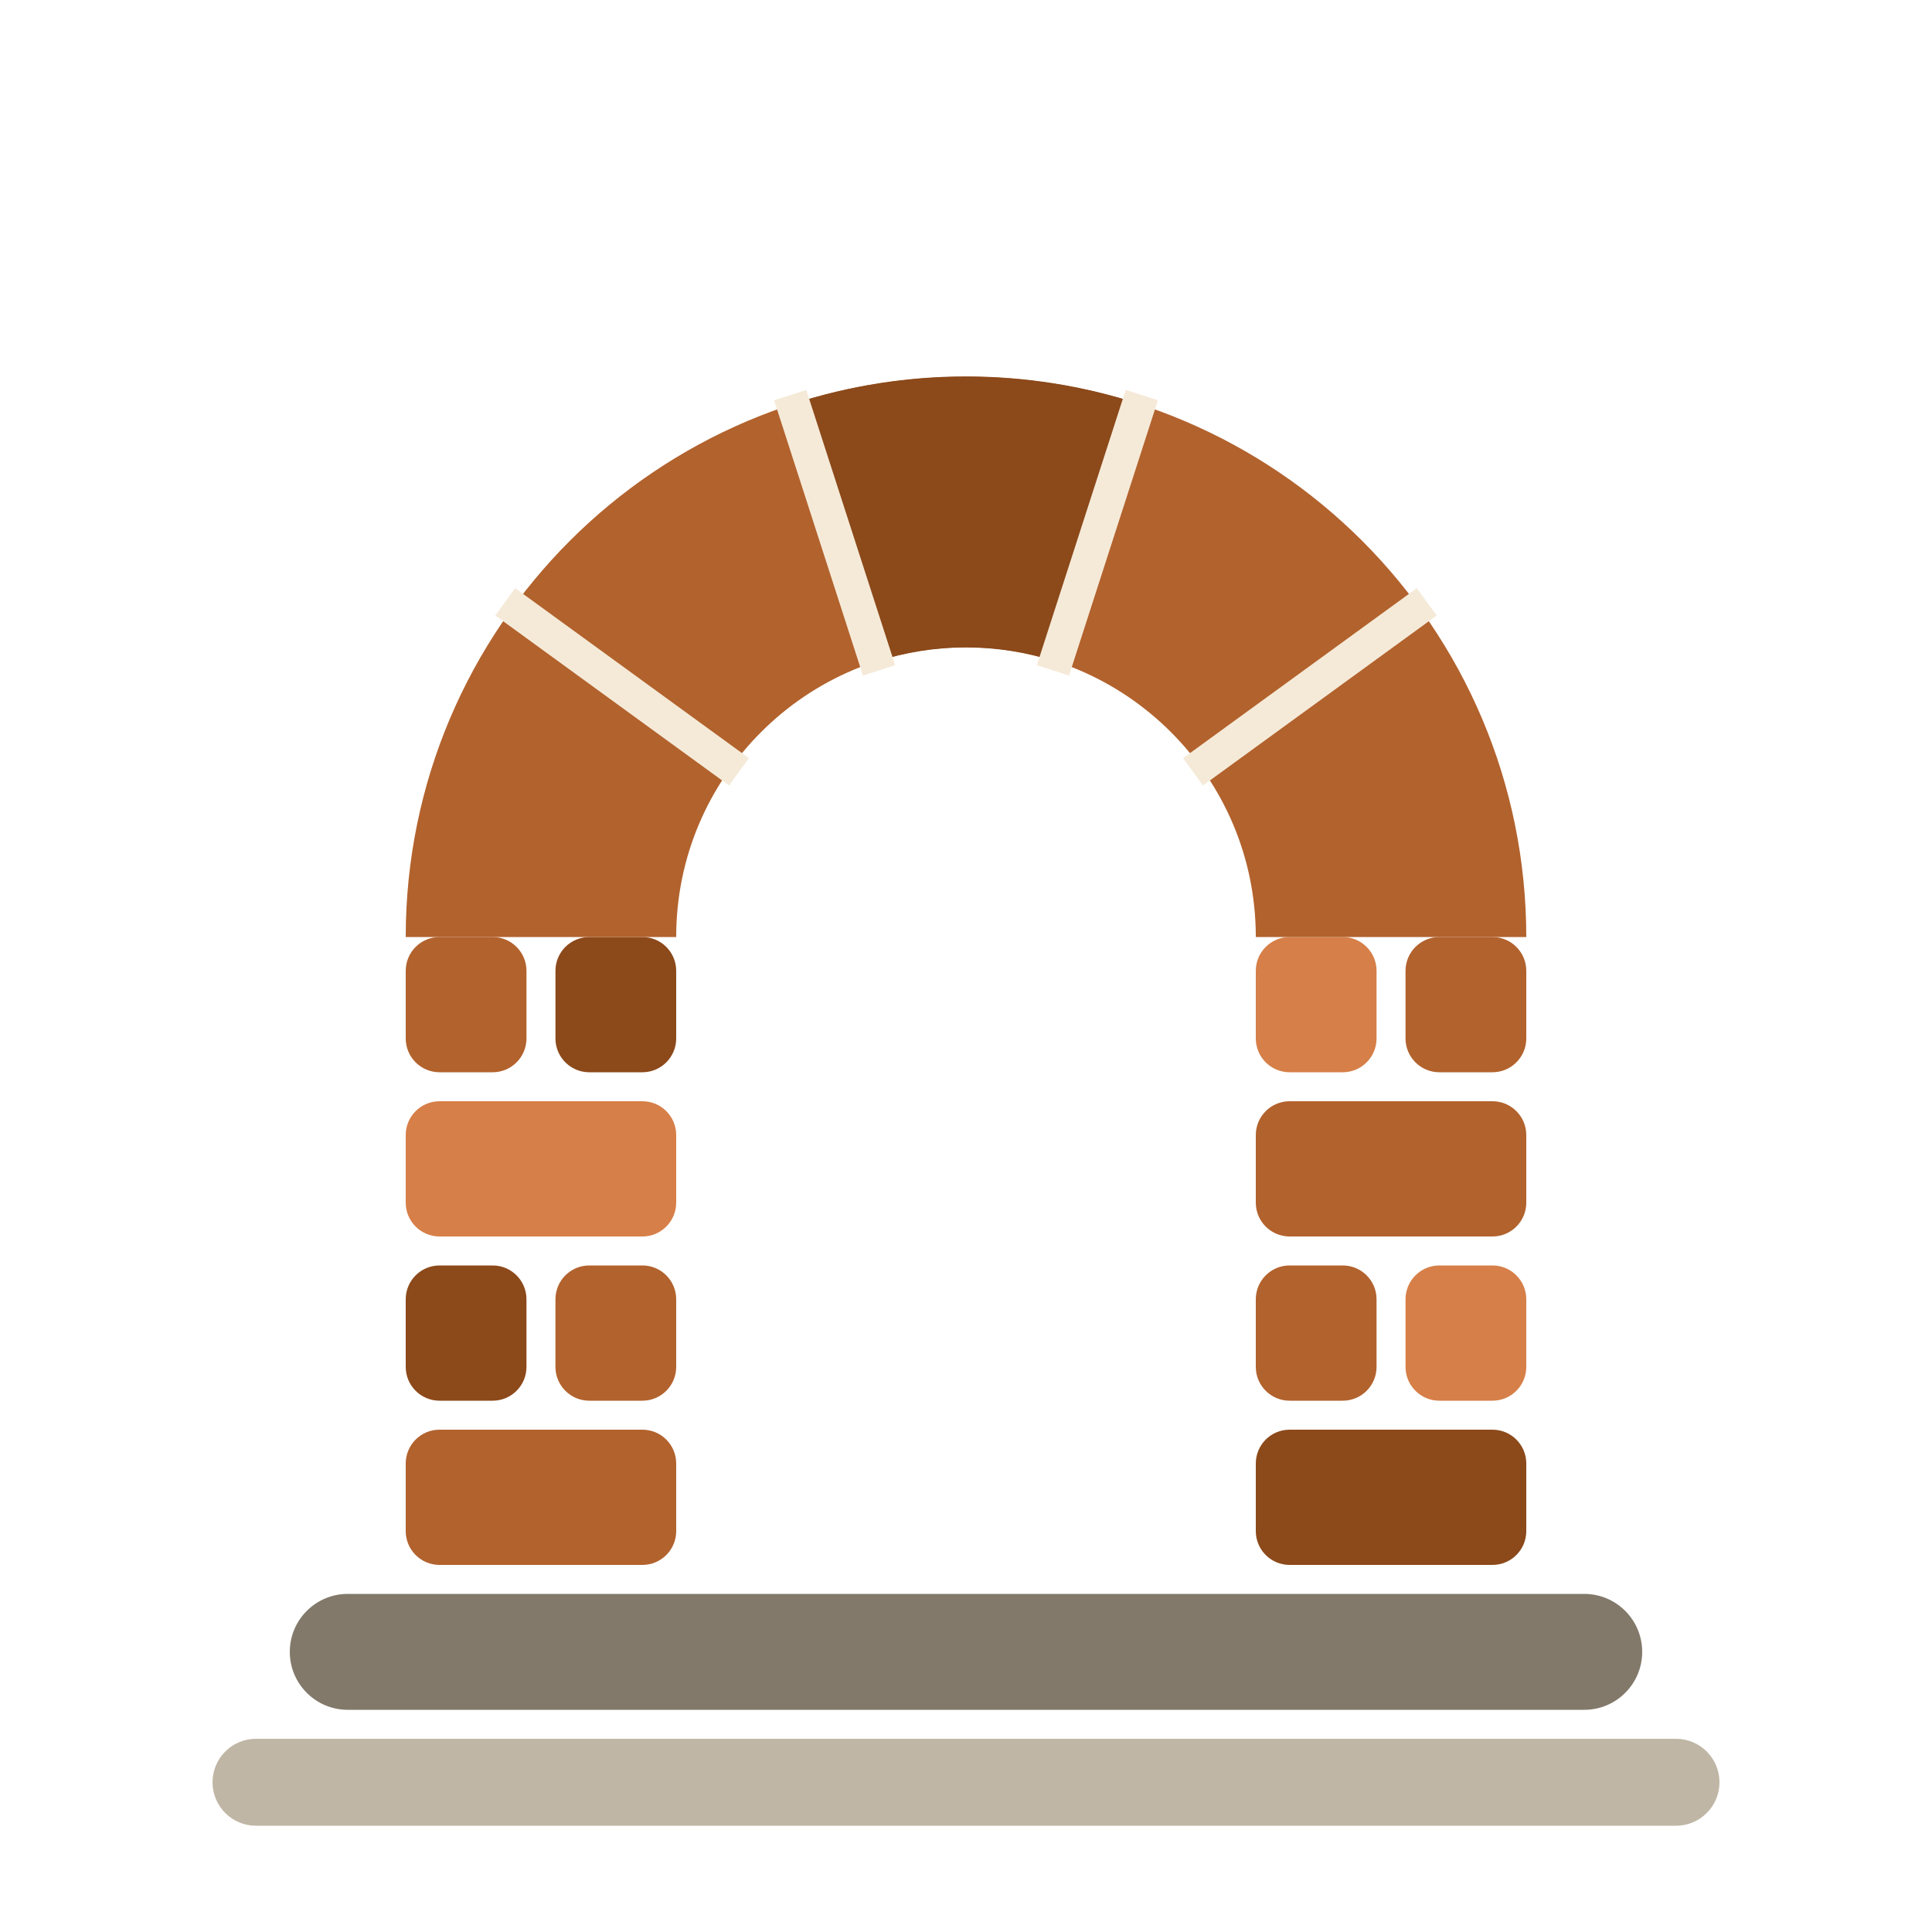
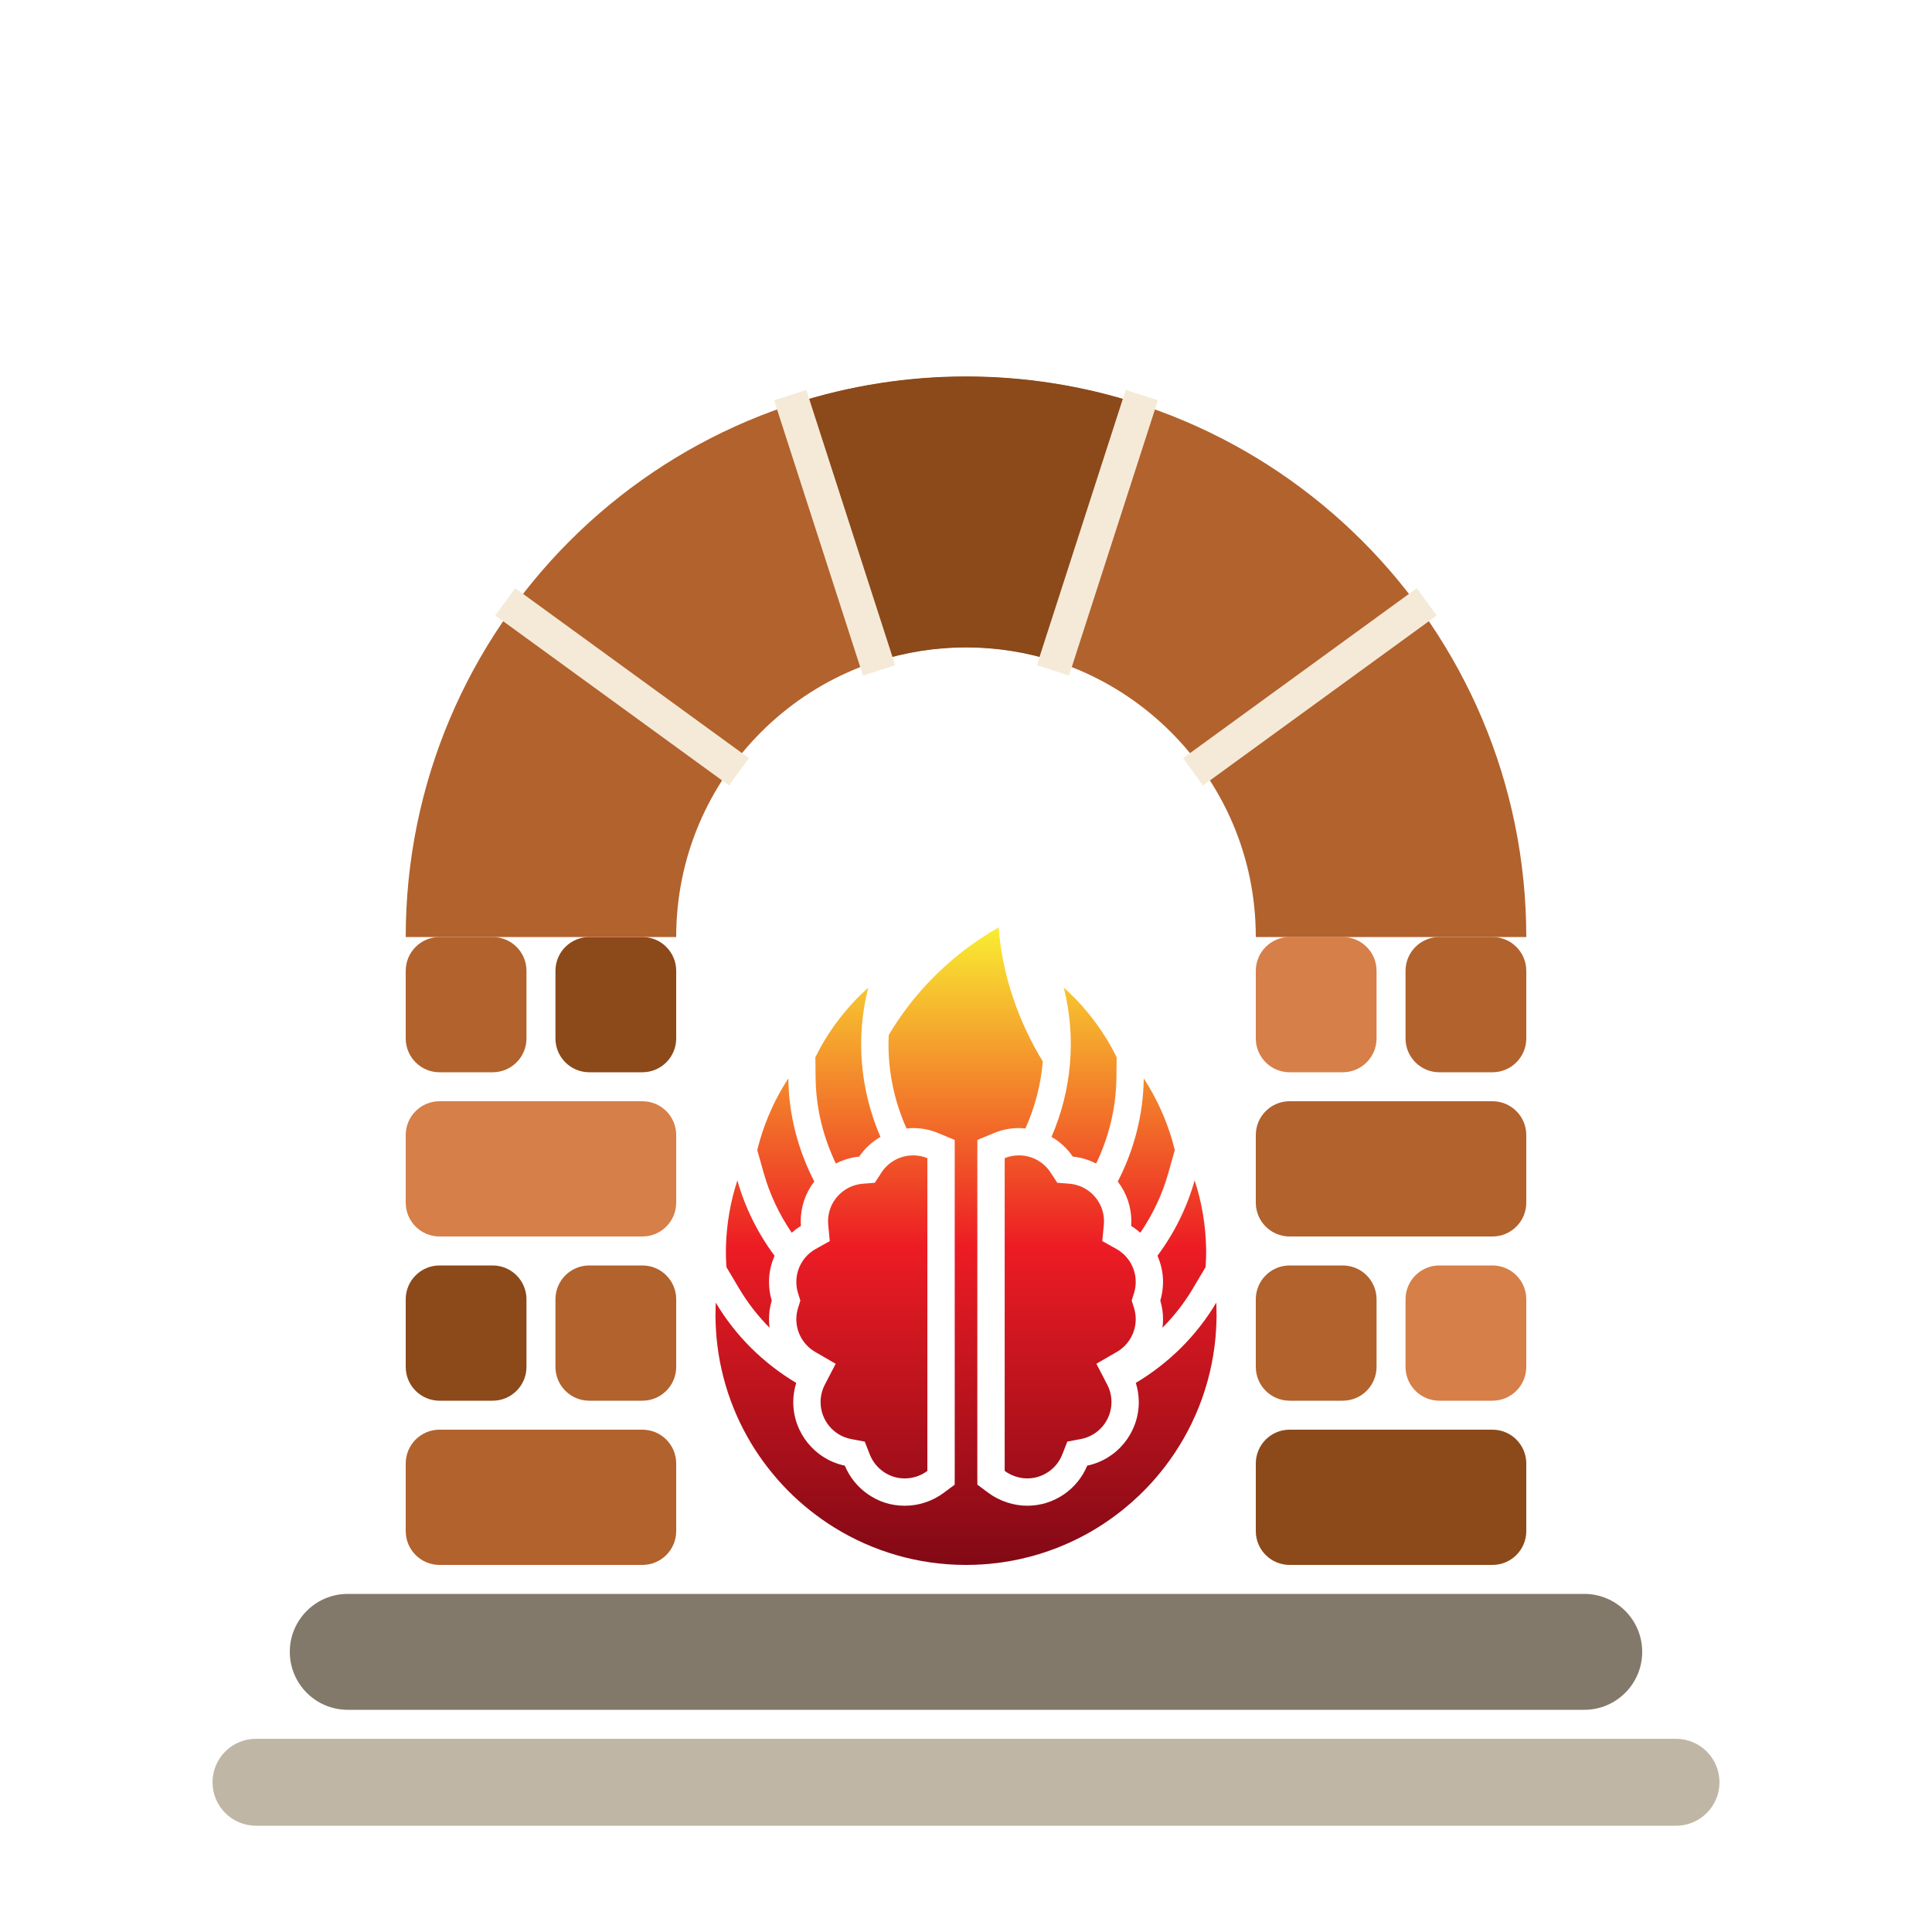
<svg xmlns="http://www.w3.org/2000/svg" viewBox="0 0 200 200" width="400" height="400">
  <rect x="30" y="165" width="140" height="12" rx="6" fill="#82796a" />
  <rect x="22" y="180" width="156" height="9" rx="4.5" fill="#c0b6a5" />
  <rect x="42" y="148" width="28" height="14" rx="3.5" fill="#b2622d" />
  <rect x="42" y="131" width="12.5" height="14" rx="3.5" fill="#8c491a" />
  <rect x="57.5" y="131" width="12.5" height="14" rx="3.5" fill="#b2622d" />
  <rect x="42" y="114" width="28" height="14" rx="3.5" fill="#d67f48" />
  <rect x="42" y="97" width="12.5" height="14" rx="3.5" fill="#b2622d" />
  <rect x="57.5" y="97" width="12.5" height="14" rx="3.5" fill="#8c491a" />
  <rect x="130" y="148" width="28" height="14" rx="3.5" fill="#8c491a" />
  <rect x="130" y="131" width="12.5" height="14" rx="3.5" fill="#b2622d" />
  <rect x="145.5" y="131" width="12.5" height="14" rx="3.5" fill="#d67f48" />
  <rect x="130" y="114" width="28" height="14" rx="3.5" fill="#b2622d" />
  <rect x="130" y="97" width="12.5" height="14" rx="3.5" fill="#d67f48" />
  <rect x="145.5" y="97" width="12.5" height="14" rx="3.5" fill="#b2622d" />
  <path d="M56,97 A44,44 0 0 1 144,97" stroke="#b2622d" stroke-width="28" fill="none" />
  <path d="M90.7,68.5 A30,30 0 0 1 109.3,68.5 L117.9,41.8 A58,58 0 0 0 82.1,41.8 Z" fill="#8c491a" />
  <line x1="123.5" y1="79.9" x2="147.7" y2="62.3" stroke="#f5ead8" stroke-width="3.5" />
  <line x1="109" y1="69.4" x2="118.2" y2="40.9" stroke="#f5ead8" stroke-width="3.5" />
  <line x1="91" y1="69.4" x2="81.8" y2="40.9" stroke="#f5ead8" stroke-width="3.5" />
  <line x1="76.5" y1="79.9" x2="52.3" y2="62.3" stroke="#f5ead8" stroke-width="3.5" />
-   <image x="70" y="96" width="60" height="66" preserveAspectRatio="xMidYMid meet" />
+   <defs>
+     <linearGradient id="emberGrad" x1="306.46" y1="690.23" x2="306.46" y2="101.55" gradientUnits="userSpaceOnUse">
+       <stop offset="0" stop-color="#810915" />
+       <stop offset=".5" stop-color="#ed1c24" />
+       <stop offset="1" stop-color="#f9ed32" />
+     </linearGradient>
+   </defs>
+   <g transform="translate(74.06 96.00) scale(0.11212) translate(-75.08 -101.56)">
+     <path d="M355.37,312.08c11.8,0,22.71,5.93,29.18,15.86l2.08,3.18,4.07,6.23,7.42.6,3.78.3c8.68.7,16.74,4.62,22.69,11.03,5.97,6.44,9.27,14.83,9.27,23.63,0,1.11-.06,2.25-.17,3.41l-.48,5.03-.95,9.85,8.64,4.83,4.4,2.47c11,6.16,17.84,17.8,17.84,30.38,0,3.56-.53,7.07-1.58,10.42l-.72,2.31-1.41,4.52,1.41,4.52.73,2.33c1.05,3.34,1.58,6.84,1.58,10.41,0,12.37-6.67,23.92-17.41,30.13l-6.39,3.7-12.52,7.25,6.66,12.85,3.39,6.55c2.57,4.96,3.88,10.33,3.88,15.95,0,16.72-11.9,31.1-28.3,34.18l-4.21.79-8.26,1.55-3.06,7.83-1.57,4.01c-2.52,6.45-6.87,11.97-12.6,15.95-5.82,4.05-12.68,6.2-19.82,6.2s-14.81-2.47-20.78-6.91v-288.77c4.13-1.71,8.56-2.58,13.23-2.58ZM257.54,312.08c4.67,0,9.1.86,13.23,2.58v288.77c-5.97,4.44-13.29,6.91-20.78,6.91s-13.99-2.14-19.81-6.19c-5.72-3.99-10.08-9.51-12.6-15.96l-1.56-3.99-3.06-7.84-8.27-1.55-4.21-.79c-16.4-3.09-28.3-17.46-28.3-34.18,0-5.62,1.31-10.99,3.88-15.95l3.39-6.55,6.66-12.84-12.52-7.25-6.39-3.7c-10.74-6.22-17.42-17.76-17.42-30.13,0-3.56.53-7.06,1.58-10.41l.73-2.31,1.42-4.53-1.41-4.53-.73-2.32c-1.05-3.35-1.58-6.85-1.58-10.41,0-12.58,6.84-24.22,17.84-30.38l4.4-2.47,8.64-4.83-.95-9.85-.48-5.03c-.11-1.16-.17-2.3-.17-3.41,0-8.8,3.29-17.19,9.27-23.63,5.95-6.41,14.01-10.33,22.68-11.03l3.79-.3,7.43-.6,4.06-6.24,2.07-3.18c6.47-9.93,17.38-15.85,29.18-15.85ZM405.05,313.22c7.6.75,14.88,2.97,21.55,6.41,11.88-24.69,18.38-51.53,18.71-78.92l.23-19.18c-2.66-5.37-5.49-10.7-8.66-15.92-11.24-18.54-24.86-34.75-40.21-48.5,11.83,46.41,7.34,94.94-11.28,137.89,7.71,4.47,14.48,10.59,19.65,18.22ZM186.3,319.63c6.67-3.45,13.95-5.66,21.55-6.42,5.16-7.61,11.91-13.72,19.59-18.18-18.6-42.94-23.08-91.44-11.26-137.83-15.35,13.76-28.97,29.96-40.21,48.5-3.15,5.2-5.97,10.49-8.61,15.84l.23,19.17c.33,27.39,6.83,54.23,18.71,78.92ZM488.36,428.89c0,5.88-.85,11.7-2.52,17.25,1.67,5.58,2.52,11.38,2.52,17.26,0,2.63-.18,5.24-.53,7.81,10.72-10.78,20.15-22.84,28.01-36.08l11.83-19.92c.38-5.93.58-11.91.45-17.96-.46-21.68-4.16-42.52-10.58-62.11-7.15,25.43-18.92,48.95-34.33,69.63,3.3,7.49,5.15,15.66,5.15,24.11ZM458.93,377.26c3.05,1.81,5.83,3.95,8.47,6.22,11.54-16.89,20.36-35.56,25.86-55.15l5.94-21.13c-.72-2.98-1.5-5.95-2.36-8.92-6.06-20.82-15.03-39.99-26.29-57.25-.41,33.61-8.96,66.1-23.99,95.22,8.11,10.47,12.54,23.31,12.54,36.69,0,1.42-.05,2.86-.16,4.33ZM537.73,459.01c0-3.68,0-7.35-.2-10.99-18.38,30.95-44.17,56.15-74.29,74.12,1.76,5.69,2.73,11.6,2.73,17.7,0,28.41-19.94,52.9-47.61,58.72-4.41,10.62-11.72,19.69-21.2,26.29-10.07,7.01-21.91,10.72-34.23,10.72s-25.52-4.22-35.83-11.9l-10.17-7.56v-5.85s-.02-.01-.03-.02h0v-304.44s.02,0,.03-.01v-7.96l15.56-6.46c7.2-2.99,14.9-4.5,22.9-4.5,1.99,0,3.95.17,5.9.36,8.87-19.74,14.27-40.63,16.06-61.81-22.58-37.14-37.55-79.99-40.75-123.86-23.22,13.2-44.96,29.95-64.34,50.32-14.53,15.27-26.87,31.78-37.18,49.15-1.36,29.42,4.21,58.92,16.46,86.21,1.99-.2,3.98-.37,6-.37,7.98,0,15.68,1.51,22.89,4.5l15.57,6.45v7.97s.02,0,.03.02v304.44h0s-.02.02-.03.03v5.85l-10.18,7.56c-10.32,7.66-23.04,11.89-35.82,11.89s-24.14-3.7-34.23-10.72c-9.48-6.61-16.79-15.68-21.2-26.29-27.66-5.82-47.61-30.31-47.61-58.72,0-6.09.96-11.99,2.73-17.69-30.12-17.97-55.92-43.18-74.29-74.13-.2,3.64-.2,7.32-.2,10.99-.03-.05-.12-.18-.12-.18,0,1.78.09,3.53.13,5.3.02.76.03,1.52.05,2.28,0,.02,0,.04,0,.06.14,4.24.38,8.46.75,12.65.03.35.05.72.08,1.07,3.69,40.26,17.66,77.54,39.32,109.17.02.04.05.07.07.1,2.42,3.53,4.95,6.97,7.56,10.36.48.62.98,1.24,1.46,1.86,2.28,2.9,4.62,5.74,7.03,8.52.51.58,1.01,1.18,1.53,1.76,2.85,3.22,5.76,6.38,8.77,9.42.01.02.03.04.04.05,6.28,6.35,12.93,12.32,19.91,17.92.6.48,1.22.96,1.83,1.44,2.9,2.28,5.86,4.49,8.87,6.63.65.46,1.28.92,1.93,1.37,3.51,2.44,7.07,4.81,10.72,7.06.05.02.09.05.14.08,35.25,21.72,76.75,34.28,121.19,34.28,39.46,0,76.61-9.9,109.12-27.32,0,0,0,0,.01,0,4.09-2.19,8.1-4.51,12.04-6.93.07-.04.14-.09.2-.13,3.63-2.23,7.17-4.59,10.65-7.01.65-.46,1.3-.93,1.96-1.39,3-2.14,5.94-4.35,8.83-6.62.62-.48,1.24-.95,1.85-1.45,10.36-8.31,19.97-17.48,28.75-27.42.49-.55.96-1.11,1.44-1.67,2.45-2.83,4.84-5.71,7.15-8.66.45-.58.91-1.15,1.35-1.72,26-33.75,42.89-74.86,47-119.68h0c.03-.39.06-.78.09-1.15.36-4.17.6-8.37.74-12.59v-.05c.02-.74.04-1.48.06-2.22.04-1.79.14-3.56.14-5.36,0,0-.09.13-.12.18ZM145.52,383.48c2.64-2.28,5.41-4.42,8.47-6.23-.11-1.46-.16-2.91-.16-4.33,0-13.39,4.43-26.22,12.54-36.68-15.03-29.11-23.58-61.61-23.99-95.21-11.26,17.25-20.23,36.43-26.29,57.25-.87,2.98-1.65,5.96-2.36,8.94l5.93,21.1c5.51,19.59,14.32,38.26,25.87,55.15ZM97.07,435.14c7.86,13.23,17.28,25.3,28.01,36.08-.34-2.57-.53-5.18-.53-7.81,0-5.87.85-11.67,2.52-17.27-1.68-5.57-2.52-11.37-2.52-17.24,0-8.45,1.85-16.62,5.15-24.11-15.41-20.68-27.19-44.2-34.34-69.63-6.41,19.59-10.1,40.43-10.57,62.11-.13,6.05.07,12.03.45,17.97l11.82,19.91Z" fill="url(#emberGrad)" />
+   </g>
</svg>
